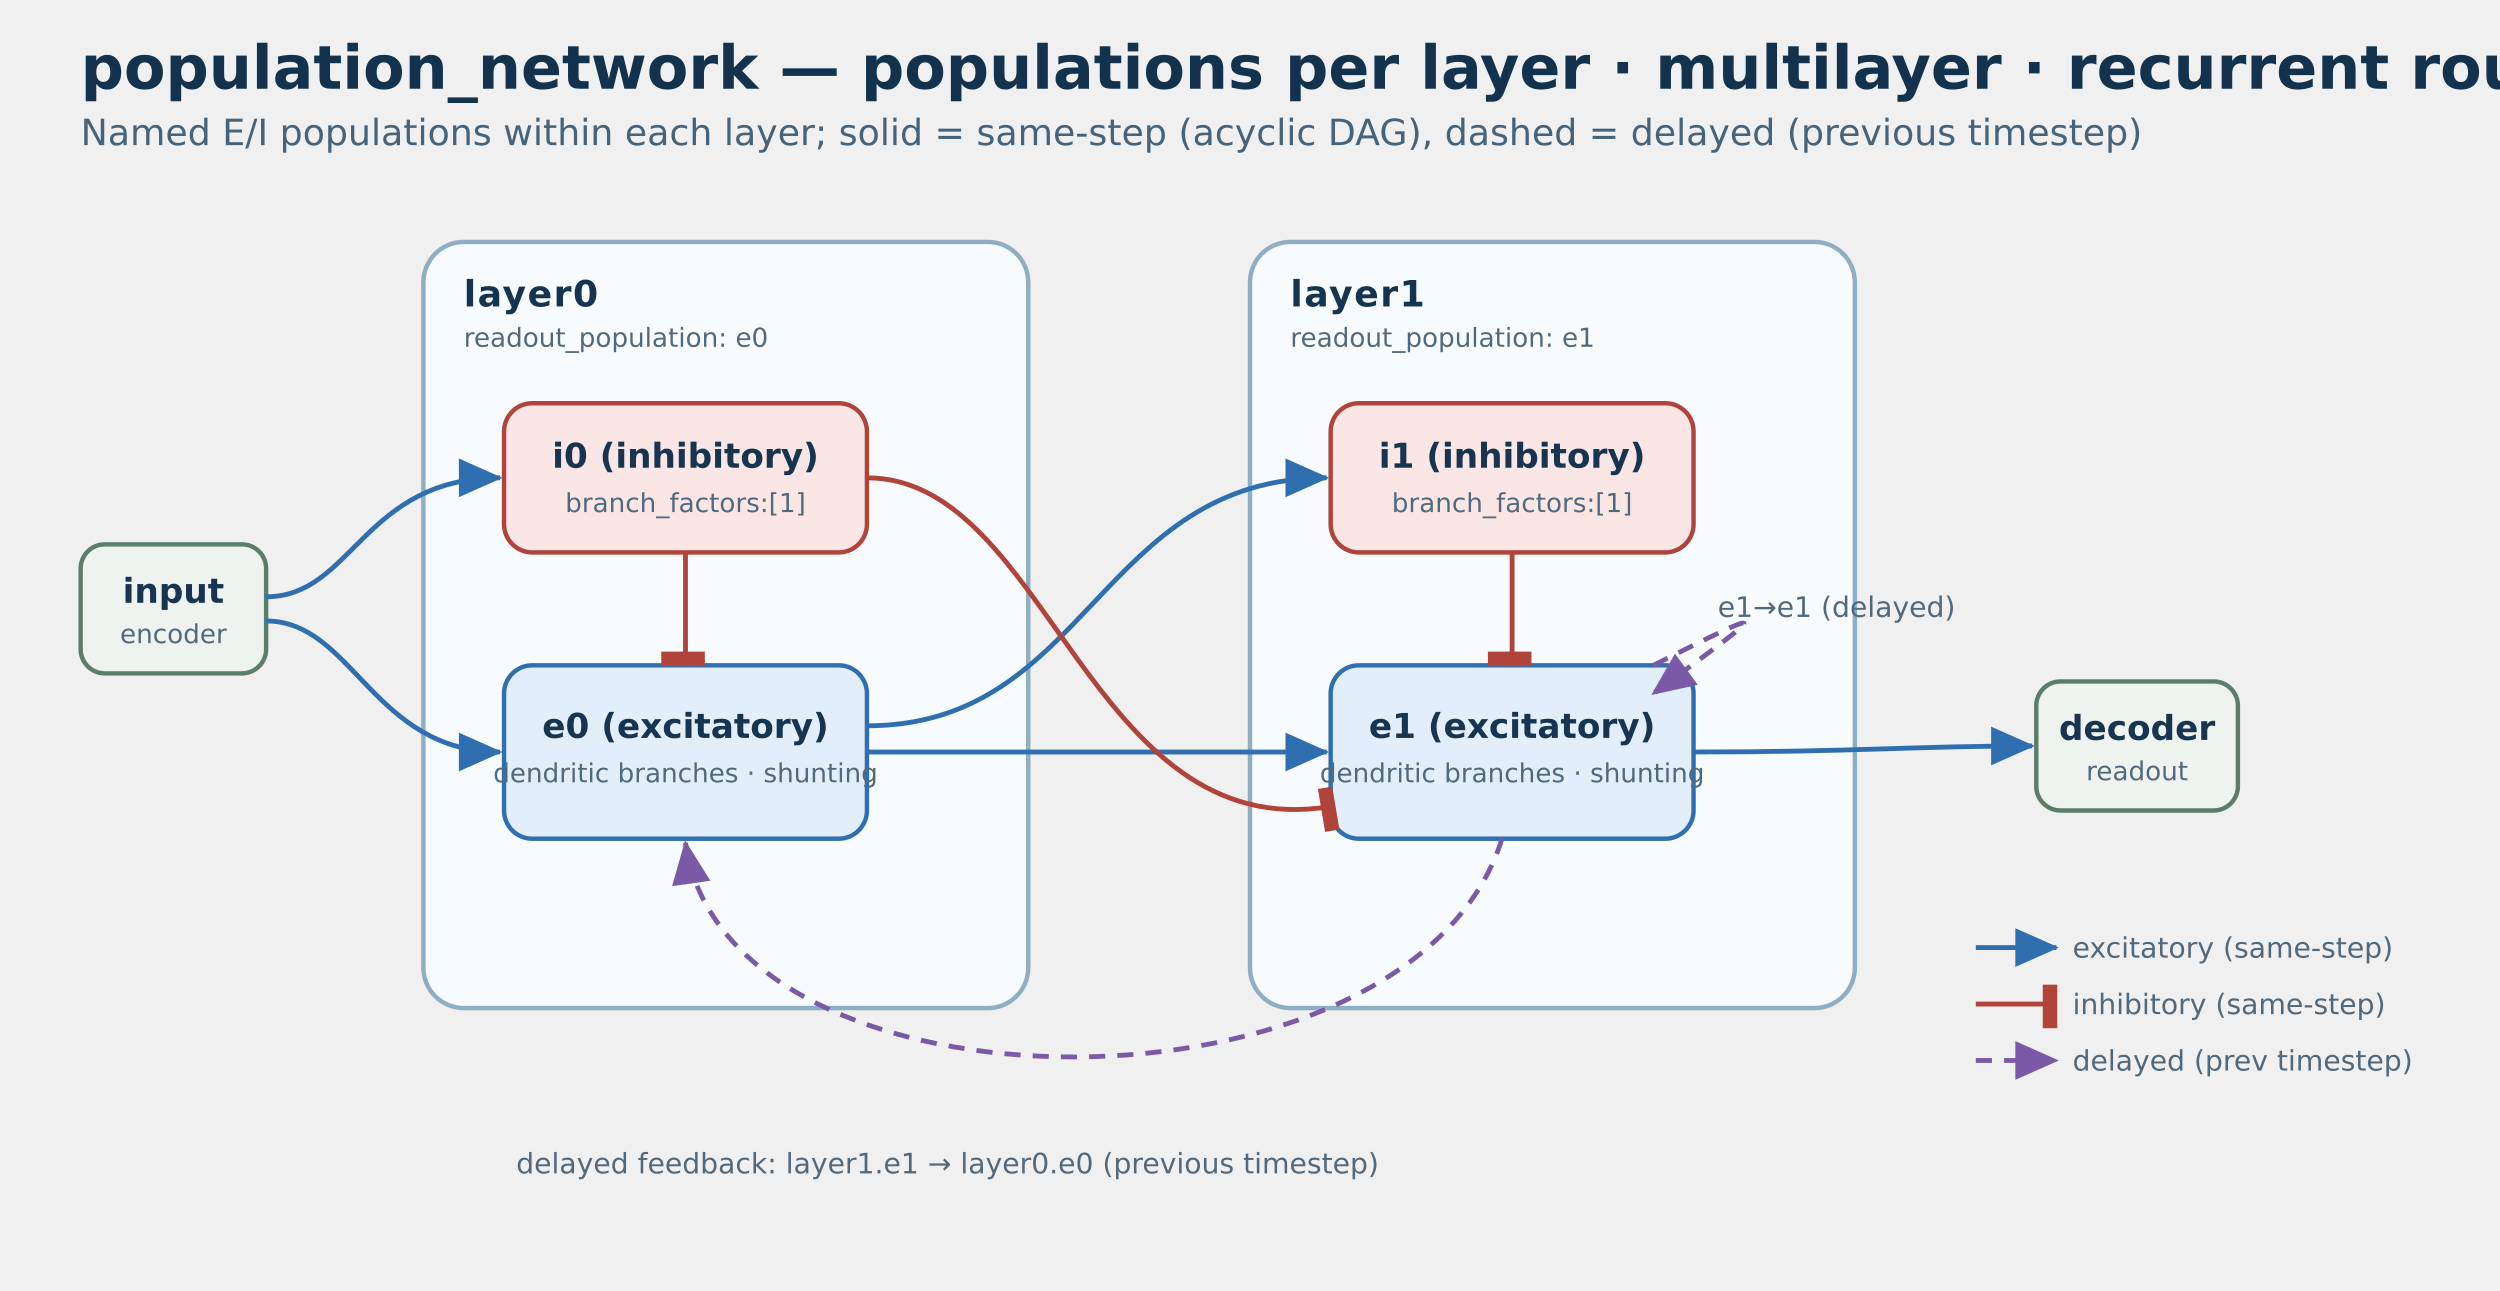
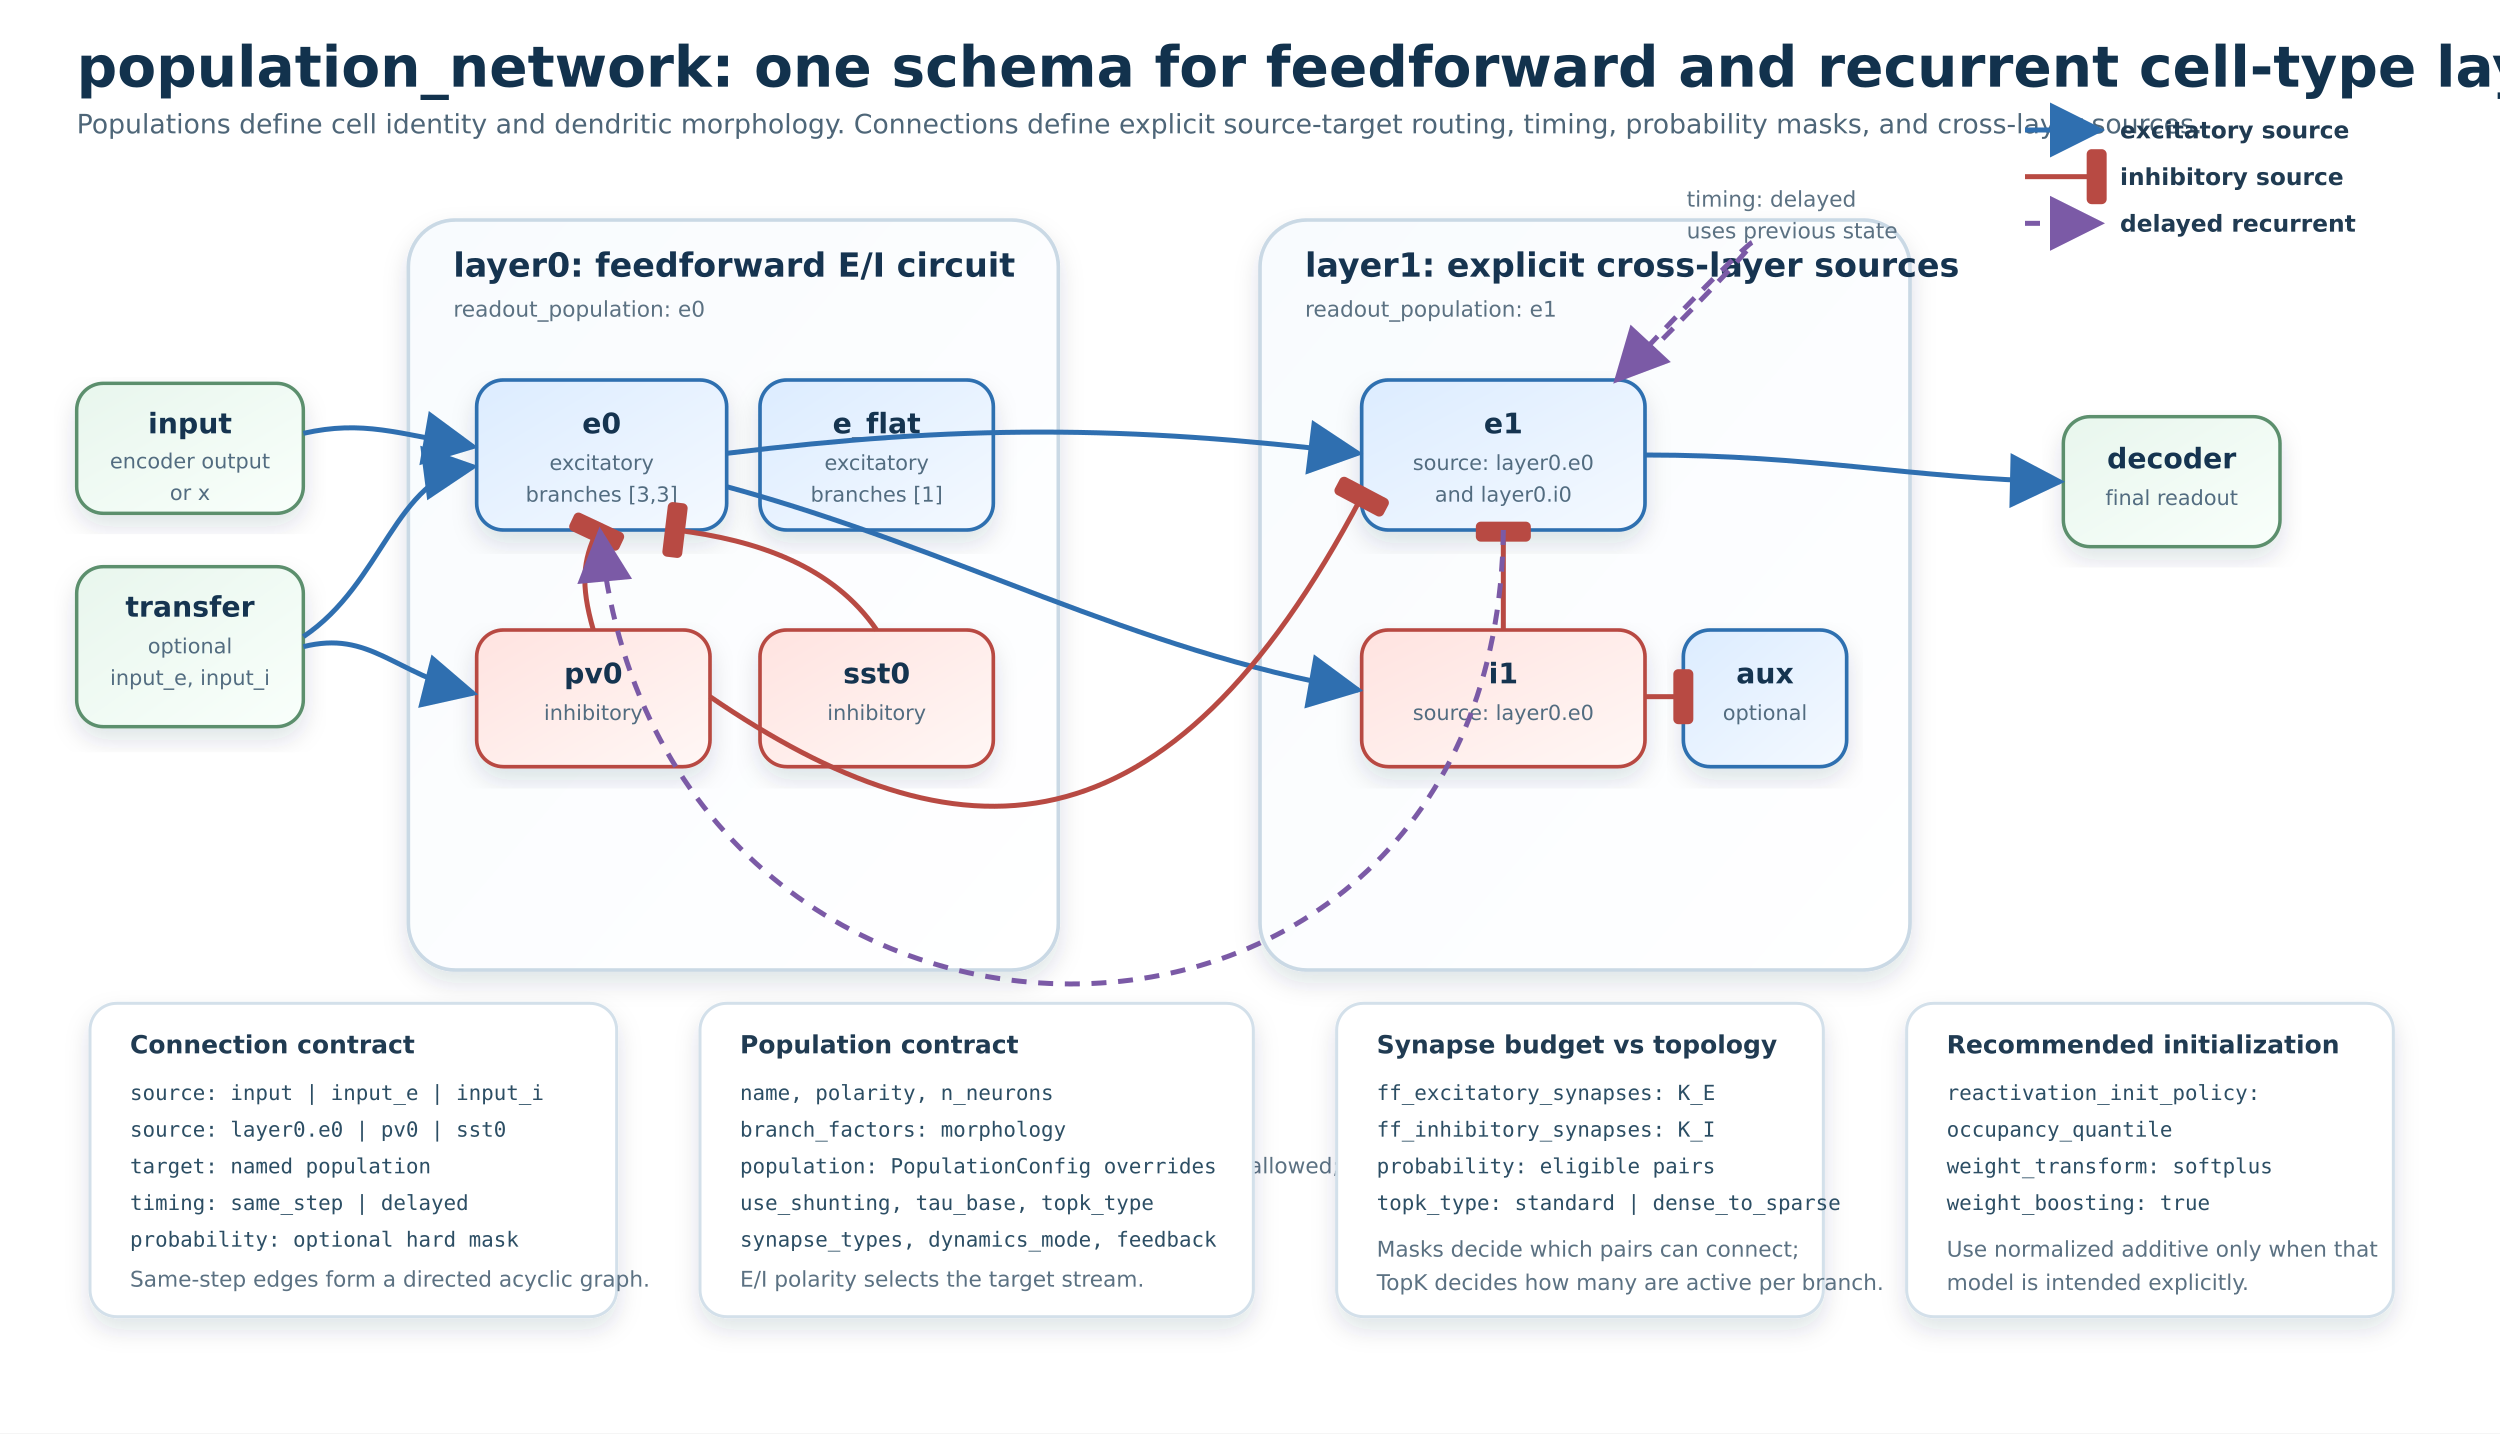
- <svg xmlns="http://www.w3.org/2000/svg" width="1240" height="640" viewBox="0 0 1240 640">
+ <svg xmlns="http://www.w3.org/2000/svg" width="1500" height="860" viewBox="0 0 1500 860" role="img" aria-labelledby="title desc">
  <defs>
+     <linearGradient id="panel" x1="0" y1="0" x2="1" y2="1">
+       <stop offset="0%" stop-color="#f8fbfe" />
+       <stop offset="100%" stop-color="#ffffff" />
+     </linearGradient>
+     <linearGradient id="eFill" x1="0" y1="0" x2="1" y2="1">
+       <stop offset="0%" stop-color="#dcecff" />
+       <stop offset="100%" stop-color="#f4f9ff" />
+     </linearGradient>
+     <linearGradient id="iFill" x1="0" y1="0" x2="1" y2="1">
+       <stop offset="0%" stop-color="#ffe3e0" />
+       <stop offset="100%" stop-color="#fff7f5" />
+     </linearGradient>
+     <linearGradient id="xFill" x1="0" y1="0" x2="1" y2="1">
+       <stop offset="0%" stop-color="#e8f6ed" />
+       <stop offset="100%" stop-color="#f9fffb" />
+     </linearGradient>
+     <filter id="shadow" x="-10%" y="-14%" width="120%" height="130%">
+       <feDropShadow dx="0" dy="7" stdDeviation="7" flood-color="#173451" flood-opacity="0.13" />
+     </filter>
+     <marker id="eArrow" markerWidth="13" markerHeight="11" refX="10" refY="5.5" orient="auto">
+       <path d="M0,0 L11,5.5 L0,11 z" fill="#2f6fb0" />
+     </marker>
+     <marker id="dArrow" markerWidth="13" markerHeight="11" refX="10" refY="5.5" orient="auto">
+       <path d="M0,0 L11,5.5 L0,11 z" fill="#7b5aa6" />
+     </marker>
+     <marker id="iBar" markerWidth="12" markerHeight="14" refX="2" refY="7" orient="auto">
+       <rect x="0" y="1.5" width="4" height="11" rx="1" fill="#b84a43" />
+     </marker>
    <style>
-       .title { font: 700 30px "DejaVu Sans", Arial, sans-serif; fill: #12324d; }
-       .subtitle { font: 500 18px "DejaVu Sans", Arial, sans-serif; fill: #45637a; }
-       .panel { fill: #f8fbfd; stroke: #8eafc3; stroke-width: 2.2; }
-       .layerlabel { font: 700 18px "DejaVu Sans", Arial, sans-serif; fill: #153450; letter-spacing: 0.04em; }
-       .epop { fill: #e3eefb; stroke: #2f6fb0; stroke-width: 2.2; }
-       .ipop { fill: #fbe6e6; stroke: #b0433a; stroke-width: 2.2; }
-       .io   { fill: #eef3f0; stroke: #5b7e6b; stroke-width: 2.2; }
-       .nodetext { font: 600 17px "DejaVu Sans", Arial, sans-serif; fill: #173451; }
-       .sub { font: 400 13px "DejaVu Sans", Arial, sans-serif; fill: #51697d; }
-       .small { font: 400 14px "DejaVu Sans", Arial, sans-serif; fill: #51697d; }
-       .ee { stroke: #2f6fb0; stroke-width: 2.4; fill: none; }
-       .ii { stroke: #b0433a; stroke-width: 2.4; fill: none; }
-       .delay { stroke: #7a5aa6; stroke-width: 2.4; fill: none; stroke-dasharray: 8 6; }
+       .title { font: 700 34px "DejaVu Sans", Arial, sans-serif; fill: #12324d; }
+       .subtitle { font: 400 16px "DejaVu Sans", Arial, sans-serif; fill: #4e6678; }
+       .layer { fill: url(#panel); stroke: #cad9e5; stroke-width: 2.2; rx: 28; filter: url(#shadow); }
+       .layerTitle { font: 700 20px "DejaVu Sans", Arial, sans-serif; fill: #163450; }
+       .small { font: 400 13px "DejaVu Sans", Arial, sans-serif; fill: #5b7182; }
+       .nodeText { font: 700 17px "DejaVu Sans", Arial, sans-serif; fill: #153450; }
+       .nodeSub { font: 400 12.5px "DejaVu Sans", Arial, sans-serif; fill: #526c80; }
+       .eNode { fill: url(#eFill); stroke: #2f6fb0; stroke-width: 2.2; rx: 16; filter: url(#shadow); }
+       .iNode { fill: url(#iFill); stroke: #b84a43; stroke-width: 2.2; rx: 16; filter: url(#shadow); }
+       .input { fill: url(#xFill); stroke: #5b8f6d; stroke-width: 2.1; rx: 16; filter: url(#shadow); }
+       .eEdge { stroke: #2f6fb0; stroke-width: 3; fill: none; marker-end: url(#eArrow); }
+       .iEdge { stroke: #b84a43; stroke-width: 3; fill: none; marker-end: url(#iBar); }
+       .dEdge { stroke: #7b5aa6; stroke-width: 3; stroke-dasharray: 9 7; fill: none; marker-end: url(#dArrow); }
+       .mEdge { stroke: #5f7f90; stroke-width: 2; stroke-dasharray: 4 5; fill: none; marker-end: url(#eArrow); }
+       .callout { fill: #ffffff; stroke: #d3e0ea; stroke-width: 1.8; rx: 16; filter: url(#shadow); }
+       .callTitle { font: 700 15px "DejaVu Sans", Arial, sans-serif; fill: #203b52; }
+       .code { font: 400 12.5px "DejaVu Sans Mono", Consolas, monospace; fill: #2c4e64; }
+       .legendTitle { font: 700 14px "DejaVu Sans", Arial, sans-serif; fill: #203b52; }
    </style>
-     <marker id="aE" markerWidth="11" markerHeight="11" refX="8.5" refY="4" orient="auto">
-       <path d="M0,0 L9,4 L0,8 z" fill="#2f6fb0" />
-     </marker>
-     <marker id="aD" markerWidth="11" markerHeight="11" refX="8.5" refY="4" orient="auto">
-       <path d="M0,0 L9,4 L0,8 z" fill="#7a5aa6" />
-     </marker>
-     <marker id="aI" markerWidth="12" markerHeight="12" refX="2" refY="5" orient="auto">
-       <rect x="0" y="1" width="3" height="9" fill="#b0433a" />
-     </marker>
  </defs>
-   <text class="title" x="40" y="44">population_network — populations per layer · multilayer · recurrent routing</text>
-   <text class="subtitle" x="40" y="72">Named E/I populations within each layer; solid = same-step (acyclic DAG), dashed = delayed (previous timestep)</text>
-   <rect class="io" x="40" y="270" width="92" height="64" rx="12" />
-   <text class="nodetext" x="86" y="299" text-anchor="middle">input</text>
-   <text class="sub" x="86" y="319" text-anchor="middle">encoder</text>
-   <rect class="panel" x="210" y="120" width="300" height="380" rx="20" />
-   <text class="layerlabel" x="230" y="152">layer0</text>
-   <text class="sub" x="230" y="172">readout_population: e0</text>
-   <rect class="ipop" x="250" y="200" width="180" height="74" rx="14" />
-   <text class="nodetext" x="340" y="232" text-anchor="middle">i0  (inhibitory)</text>
-   <text class="sub" x="340" y="254" text-anchor="middle">branch_factors:[1]</text>
-   <rect class="epop" x="250" y="330" width="180" height="86" rx="14" />
-   <text class="nodetext" x="340" y="366" text-anchor="middle">e0  (excitatory)</text>
-   <text class="sub" x="340" y="388" text-anchor="middle">dendritic branches · shunting</text>
-   <rect class="panel" x="620" y="120" width="300" height="380" rx="20" />
-   <text class="layerlabel" x="640" y="152">layer1</text>
-   <text class="sub" x="640" y="172">readout_population: e1</text>
-   <rect class="ipop" x="660" y="200" width="180" height="74" rx="14" />
-   <text class="nodetext" x="750" y="232" text-anchor="middle">i1  (inhibitory)</text>
-   <text class="sub" x="750" y="254" text-anchor="middle">branch_factors:[1]</text>
-   <rect class="epop" x="660" y="330" width="180" height="86" rx="14" />
-   <text class="nodetext" x="750" y="366" text-anchor="middle">e1  (excitatory)</text>
-   <text class="sub" x="750" y="388" text-anchor="middle">dendritic branches · shunting</text>
-   <rect class="io" x="1010" y="338" width="100" height="64" rx="12" />
-   <text class="nodetext" x="1060" y="367" text-anchor="middle">decoder</text>
-   <text class="sub" x="1060" y="387" text-anchor="middle">readout</text>
-   <path class="ee" d="M132,296 C175,296 180,237 248,237" marker-end="url(#aE)" />
-   <path class="ee" d="M132,308 C175,308 185,373 248,373" marker-end="url(#aE)" />
-   <path class="ii" d="M340,274 L340,328" marker-end="url(#aI)" />
-   <path class="ee" d="M430,360 C540,360 545,237 658,237" marker-end="url(#aE)" />
-   <path class="ee" d="M430,373 C540,373 555,373 658,373" marker-end="url(#aE)" />
-   <path class="ii" d="M430,237 C520,237 540,420 660,400" marker-end="url(#aI)" />
-   <path class="ii" d="M750,274 L750,328" marker-end="url(#aI)" />
-   <path class="ee" d="M840,373 C920,373 950,370 1008,370" marker-end="url(#aE)" />
-   <path class="delay" d="M820,330 C880,300 880,300 820,344" marker-end="url(#aD)" />
-   <text class="small" x="852" y="306">e1→e1 (delayed)</text>
-   <path class="delay" d="M745,416 C700,560 360,560 340,418" marker-end="url(#aD)" />
-   <text class="small" x="470" y="582" text-anchor="middle">delayed feedback: layer1.e1 → layer0.e0 (previous timestep)</text>
-   <line class="ee" x1="980" y1="470" x2="1020" y2="470" marker-end="url(#aE)" />
-   <text class="small" x="1028" y="475">excitatory (same-step)</text>
-   <line class="ii" x1="980" y1="498" x2="1018" y2="498" marker-end="url(#aI)" />
-   <text class="small" x="1028" y="503">inhibitory (same-step)</text>
-   <line class="delay" x1="980" y1="526" x2="1020" y2="526" marker-end="url(#aD)" />
-   <text class="small" x="1028" y="531">delayed (prev timestep)</text>
+   <rect width="1500" height="860" fill="#ffffff" />
+   <text class="title" x="46" y="52">population_network: one schema for feedforward and recurrent cell-type layers</text>
+   <text class="subtitle" x="46" y="80">Populations define cell identity and dendritic morphology. Connections define explicit source-target routing, timing, probability masks, and cross-layer sources.</text>
+   <rect class="input" x="46" y="230" width="136" height="78" />
+   <text class="nodeText" x="114" y="260" text-anchor="middle">input</text>
+   <text class="nodeSub" x="114" y="281" text-anchor="middle">encoder output</text>
+   <text class="nodeSub" x="114" y="300" text-anchor="middle">or x</text>
+   <rect class="input" x="46" y="340" width="136" height="96" />
+   <text class="nodeText" x="114" y="370" text-anchor="middle">transfer</text>
+   <text class="nodeSub" x="114" y="392" text-anchor="middle">optional</text>
+   <text class="nodeSub" x="114" y="411" text-anchor="middle">input_e, input_i</text>
+   <rect class="layer" x="245" y="132" width="390" height="450" />
+   <text class="layerTitle" x="272" y="166">layer0: feedforward E/I circuit</text>
+   <text class="small" x="272" y="190">readout_population: e0</text>
+   <rect class="eNode" x="286" y="228" width="150" height="90" />
+   <text class="nodeText" x="361" y="260" text-anchor="middle">e0</text>
+   <text class="nodeSub" x="361" y="282" text-anchor="middle">excitatory</text>
+   <text class="nodeSub" x="361" y="301" text-anchor="middle">branches [3,3]</text>
+   <rect class="eNode" x="456" y="228" width="140" height="90" />
+   <text class="nodeText" x="526" y="260" text-anchor="middle">e_flat</text>
+   <text class="nodeSub" x="526" y="282" text-anchor="middle">excitatory</text>
+   <text class="nodeSub" x="526" y="301" text-anchor="middle">branches [1]</text>
+   <rect class="iNode" x="286" y="378" width="140" height="82" />
+   <text class="nodeText" x="356" y="410" text-anchor="middle">pv0</text>
+   <text class="nodeSub" x="356" y="432" text-anchor="middle">inhibitory</text>
+   <rect class="iNode" x="456" y="378" width="140" height="82" />
+   <text class="nodeText" x="526" y="410" text-anchor="middle">sst0</text>
+   <text class="nodeSub" x="526" y="432" text-anchor="middle">inhibitory</text>
+   <rect class="layer" x="756" y="132" width="390" height="450" />
+   <text class="layerTitle" x="783" y="166">layer1: explicit cross-layer sources</text>
+   <text class="small" x="783" y="190">readout_population: e1</text>
+   <rect class="eNode" x="817" y="228" width="170" height="90" />
+   <text class="nodeText" x="902" y="260" text-anchor="middle">e1</text>
+   <text class="nodeSub" x="902" y="282" text-anchor="middle">source: layer0.e0</text>
+   <text class="nodeSub" x="902" y="301" text-anchor="middle">and layer0.i0</text>
+   <rect class="iNode" x="817" y="378" width="170" height="82" />
+   <text class="nodeText" x="902" y="410" text-anchor="middle">i1</text>
+   <text class="nodeSub" x="902" y="432" text-anchor="middle">source: layer0.e0</text>
+   <rect class="eNode" x="1010" y="378" width="98" height="82" />
+   <text class="nodeText" x="1059" y="410" text-anchor="middle">aux</text>
+   <text class="nodeSub" x="1059" y="432" text-anchor="middle">optional</text>
+   <rect class="input" x="1238" y="250" width="130" height="78" />
+   <text class="nodeText" x="1303" y="281" text-anchor="middle">decoder</text>
+   <text class="nodeSub" x="1303" y="303" text-anchor="middle">final readout</text>
+   <path class="eEdge" d="M182,260 C218,252 238,260 284,268" />
+   <path class="eEdge" d="M182,388 C222,378 236,404 284,416" />
+   <path class="eEdge" d="M182,382 C230,350 237,286 284,280" />
+   <path class="iEdge" d="M356,378 C348,350 350,336 358,319" />
+   <path class="iEdge" d="M526,378 C500,340 455,324 405,318" />
+   <path class="eEdge" d="M436,272 C575,255 675,255 815,272" />
+   <path class="eEdge" d="M436,292 C575,330 678,390 815,414" />
+   <path class="iEdge" d="M426,418 C575,520 700,520 817,298" />
+   <path class="iEdge" d="M987,418 L1010,418" />
+   <path class="iEdge" d="M902,378 C902,350 902,337 902,319" />
+   <path class="eEdge" d="M987,273 C1088,273 1146,287 1236,289" />
+   <path class="dEdge" d="M975,226 C1084,118 1072,118 970,228" />
+   <text class="small" x="1012" y="124">timing: delayed</text>
+   <text class="small" x="1012" y="143">uses previous state</text>
+   <path class="dEdge" d="M902,318 C898,682 394,680 360,319" />
+   <text class="small" x="540" y="704">delayed cross-layer feedback is allowed; same-step feedback is rejected</text>
+   <rect class="callout" x="54" y="602" width="316" height="188" />
+   <text class="callTitle" x="78" y="632">Connection contract</text>
+   <text class="code" x="78" y="660">source: input | input_e | input_i</text>
+   <text class="code" x="78" y="682">source: layer0.e0 | pv0 | sst0</text>
+   <text class="code" x="78" y="704">target: named population</text>
+   <text class="code" x="78" y="726">timing: same_step | delayed</text>
+   <text class="code" x="78" y="748">probability: optional hard mask</text>
+   <text class="small" x="78" y="772">Same-step edges form a directed acyclic graph.</text>
+   <rect class="callout" x="420" y="602" width="332" height="188" />
+   <text class="callTitle" x="444" y="632">Population contract</text>
+   <text class="code" x="444" y="660">name, polarity, n_neurons</text>
+   <text class="code" x="444" y="682">branch_factors: morphology</text>
+   <text class="code" x="444" y="704">population: PopulationConfig overrides</text>
+   <text class="code" x="444" y="726">use_shunting, tau_base, topk_type</text>
+   <text class="code" x="444" y="748">synapse_types, dynamics_mode, feedback</text>
+   <text class="small" x="444" y="772">E/I polarity selects the target stream.</text>
+   <rect class="callout" x="802" y="602" width="292" height="188" />
+   <text class="callTitle" x="826" y="632">Synapse budget vs topology</text>
+   <text class="code" x="826" y="660">ff_excitatory_synapses: K_E</text>
+   <text class="code" x="826" y="682">ff_inhibitory_synapses: K_I</text>
+   <text class="code" x="826" y="704">probability: eligible pairs</text>
+   <text class="code" x="826" y="726">topk_type: standard | dense_to_sparse</text>
+   <text class="small" x="826" y="754">Masks decide which pairs can connect;</text>
+   <text class="small" x="826" y="774">TopK decides how many are active per branch.</text>
+   <rect class="callout" x="1144" y="602" width="292" height="188" />
+   <text class="callTitle" x="1168" y="632">Recommended initialization</text>
+   <text class="code" x="1168" y="660">reactivation_init_policy:</text>
+   <text class="code" x="1168" y="682">  occupancy_quantile</text>
+   <text class="code" x="1168" y="704">weight_transform: softplus</text>
+   <text class="code" x="1168" y="726">weight_boosting: true</text>
+   <text class="small" x="1168" y="754">Use normalized additive only when that</text>
+   <text class="small" x="1168" y="774">model is intended explicitly.</text>
+   <line class="eEdge" x1="1215" y1="78" x2="1260" y2="78" />
+   <text class="legendTitle" x="1272" y="83">excitatory source</text>
+   <line class="iEdge" x1="1215" y1="106" x2="1258" y2="106" />
+   <text class="legendTitle" x="1272" y="111">inhibitory source</text>
+   <line class="dEdge" x1="1215" y1="134" x2="1260" y2="134" />
+   <text class="legendTitle" x="1272" y="139">delayed recurrent</text>
</svg>
